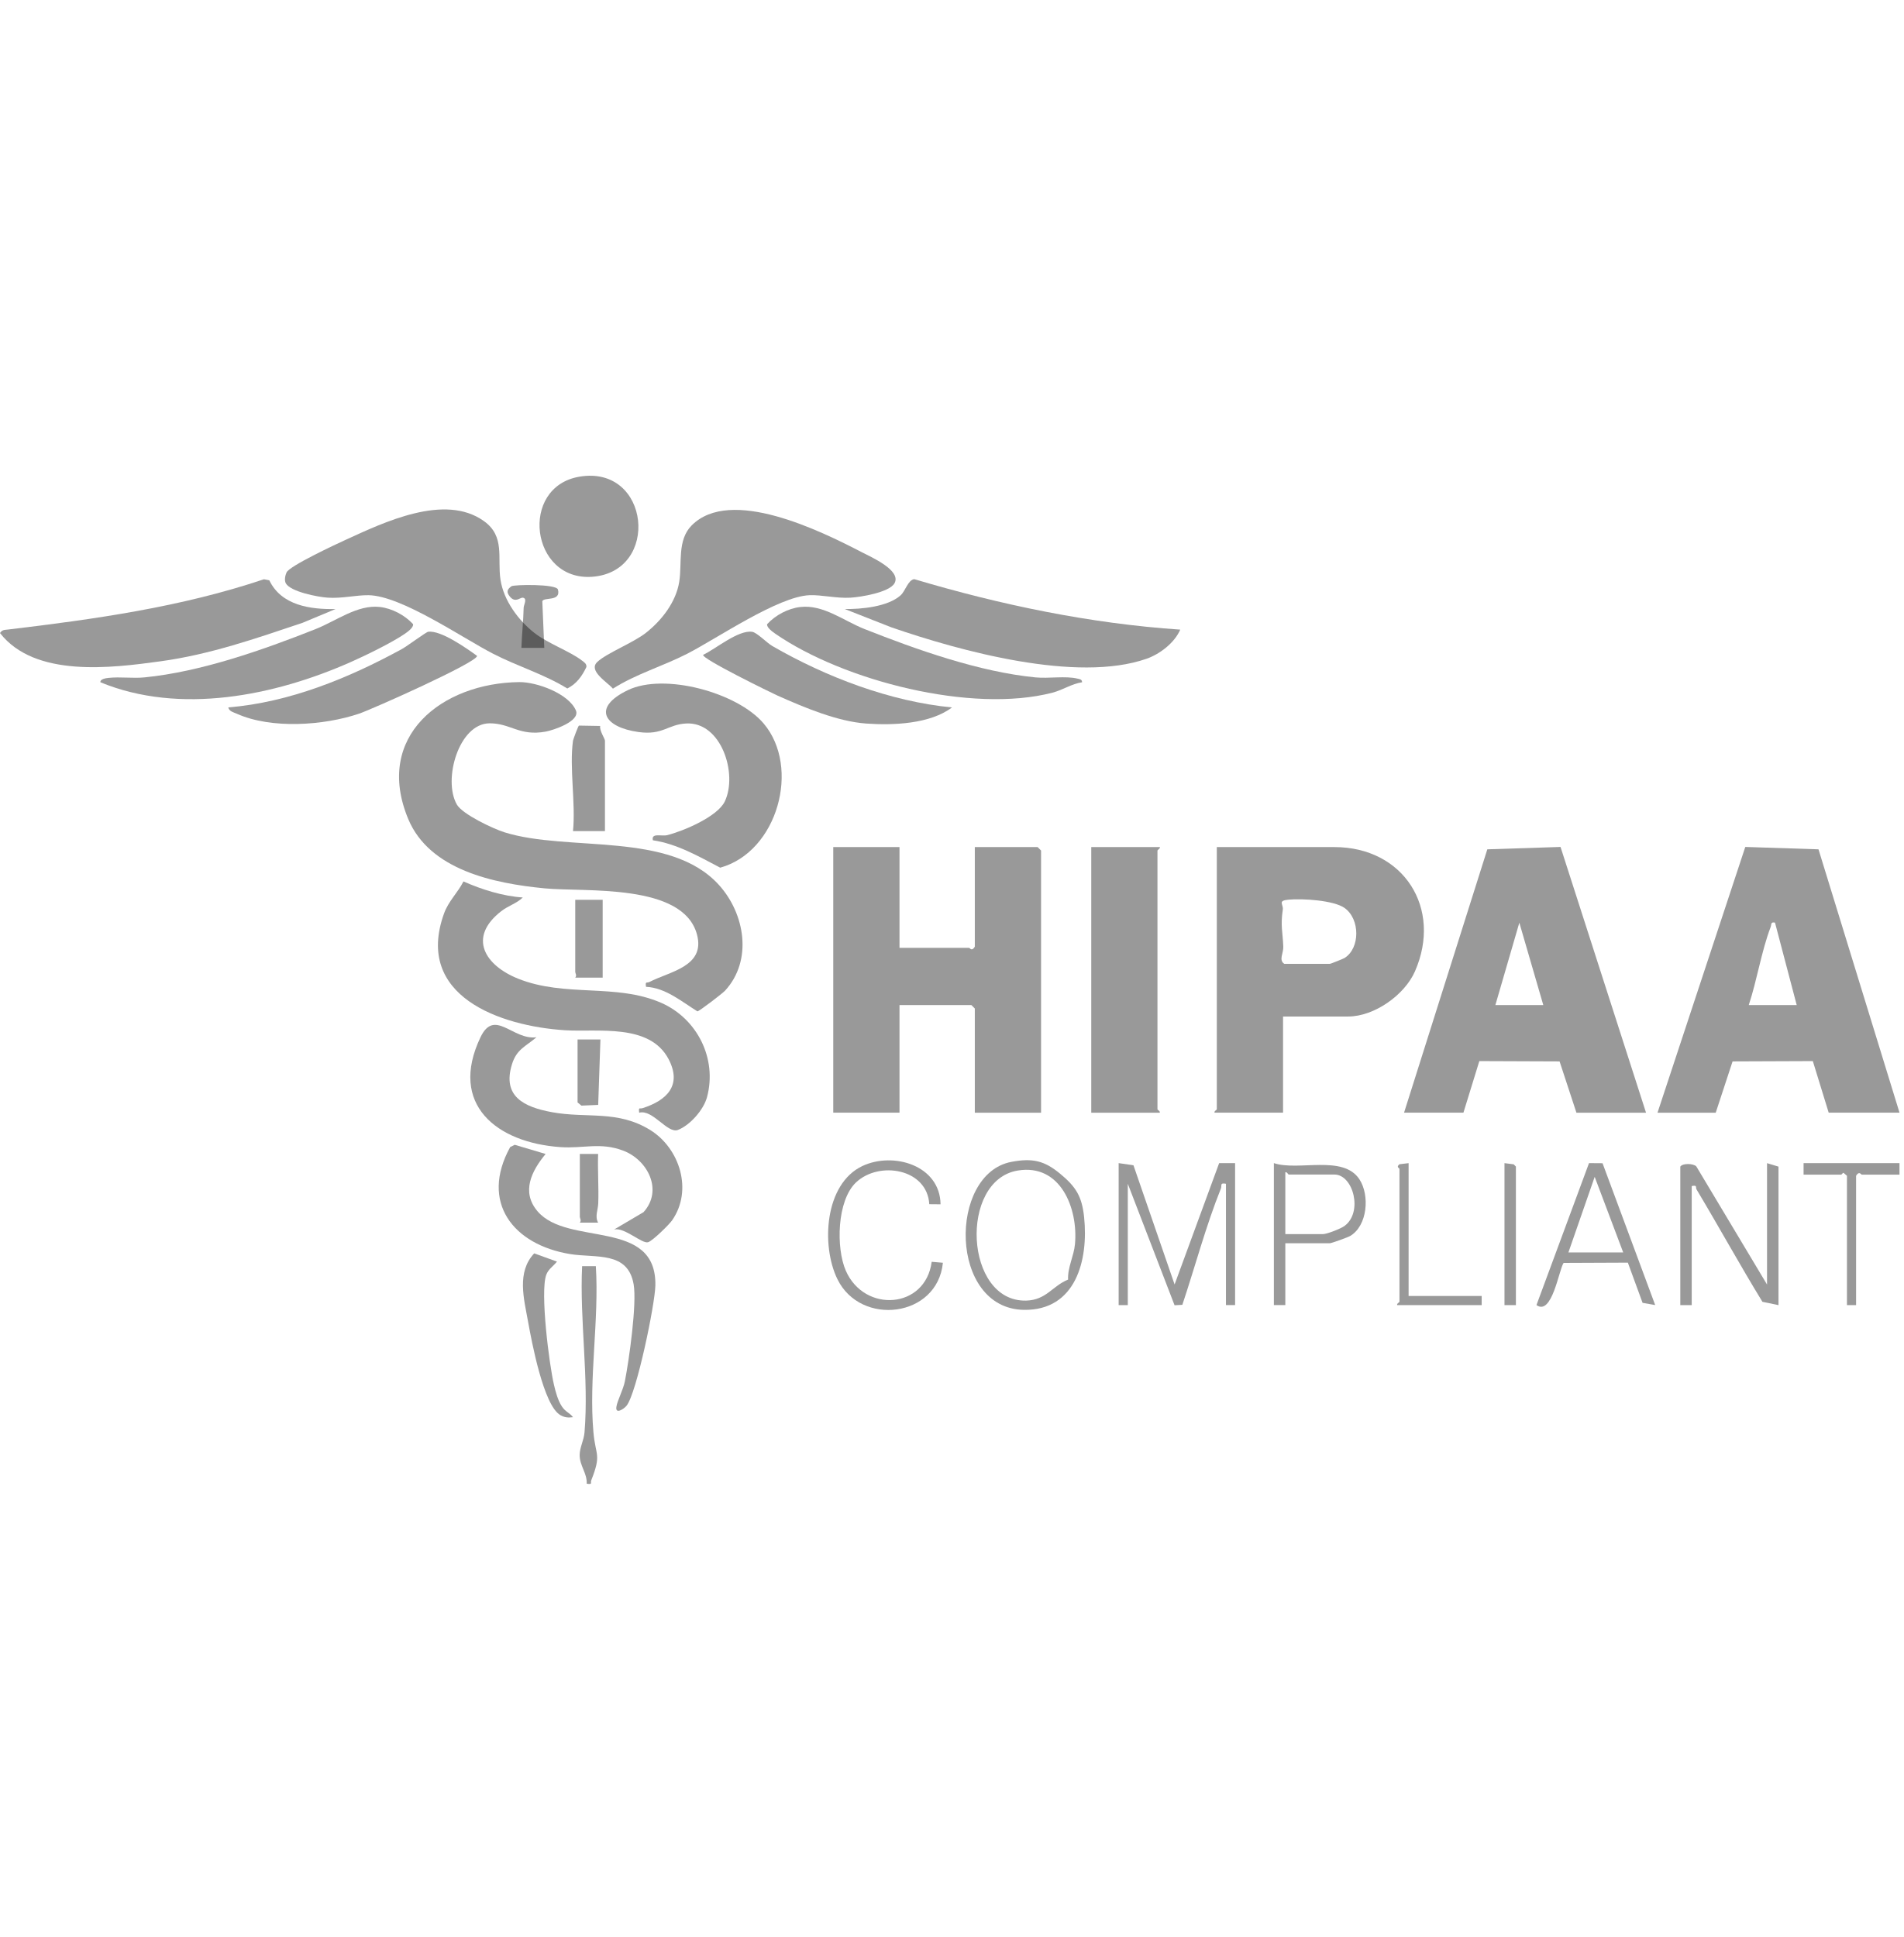
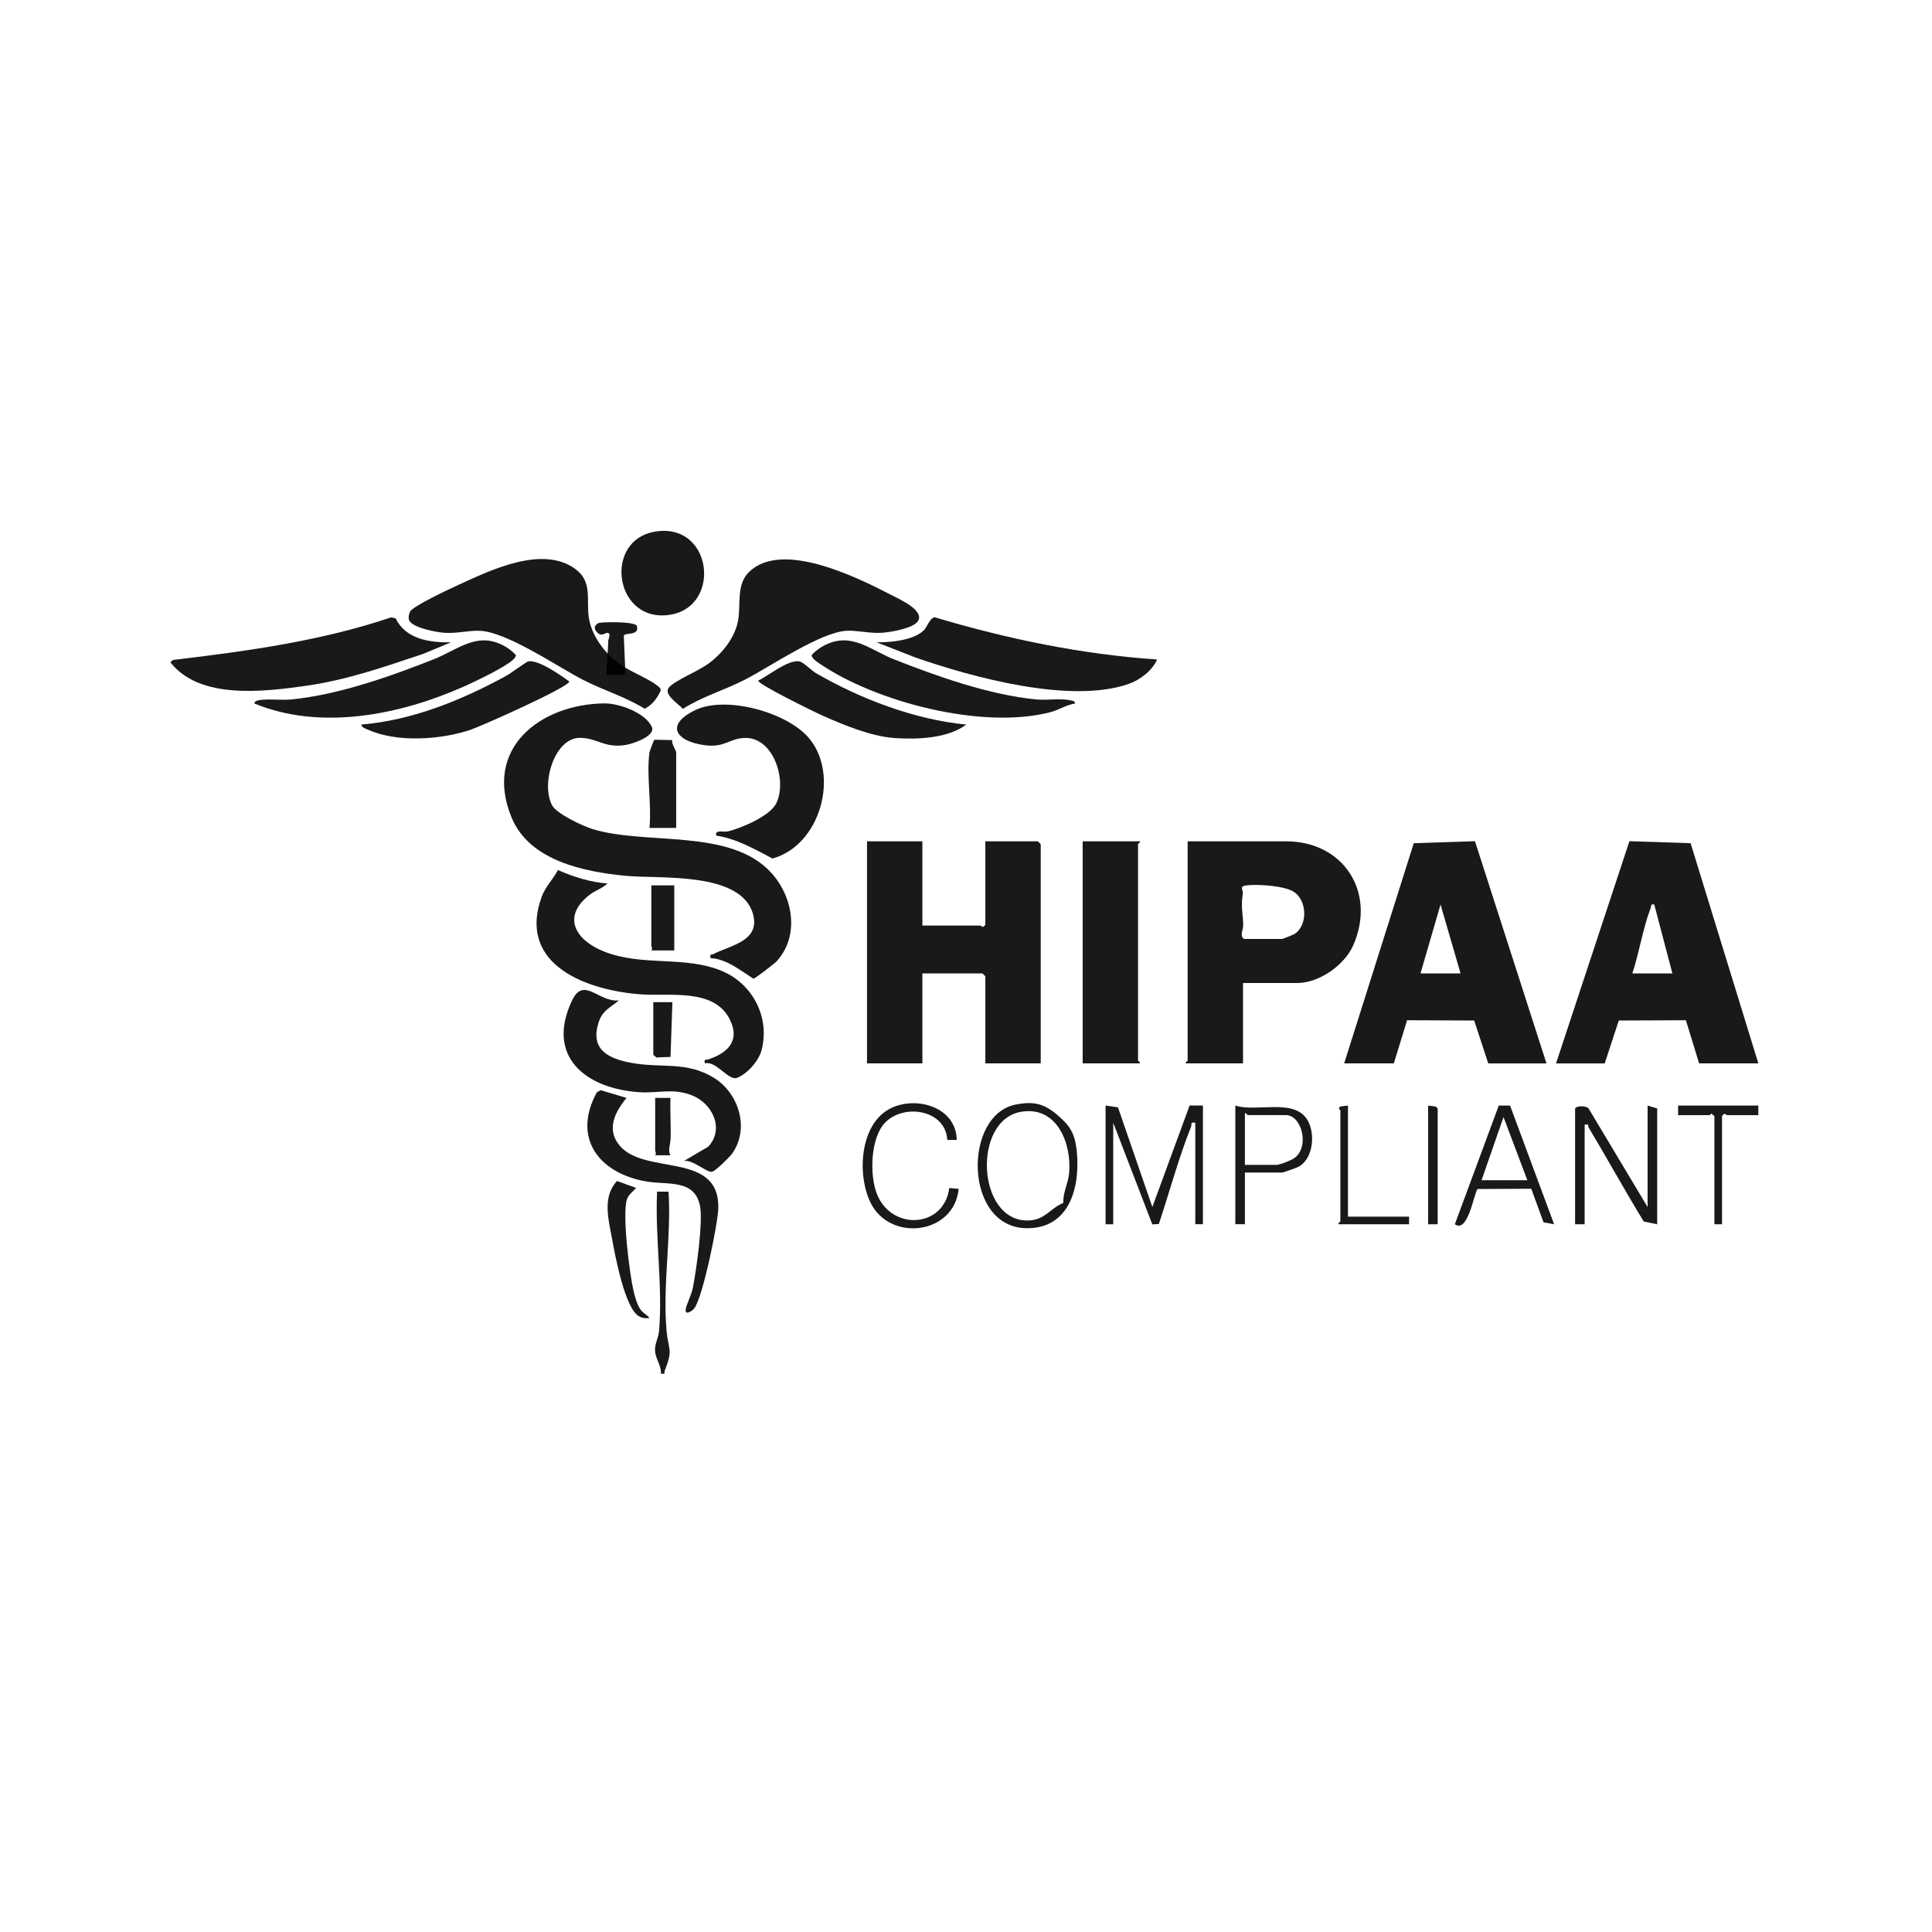
- <svg xmlns="http://www.w3.org/2000/svg" width="56" height="57" viewBox="0 0 56 57" fill="none">
-   <path d="M26.465 24.927V27.892H28.513C28.537 27.892 28.588 28.012 28.681 27.858V24.927H30.529L30.63 25.029V32.744H28.681V29.677L28.58 29.576H26.465V32.743H24.516V24.927H26.465V24.927Z" fill="black" fill-opacity="0.4" />
-   <path d="M55.886 32.743H53.804L53.337 31.225L50.976 31.234L50.48 32.744H48.767L51.35 24.923L53.504 24.993L55.888 32.744L55.886 32.743ZM51.452 29.576H52.863L52.224 27.15C52.09 27.123 52.127 27.2 52.094 27.285C51.824 27.995 51.694 28.848 51.452 29.576Z" fill="black" fill-opacity="0.4" />
-   <path d="M41.31 32.743L43.76 24.993L45.914 24.923L48.43 32.744H46.382L45.886 31.234L43.525 31.225L43.057 32.743H41.311H41.31ZM45.407 29.576L44.702 27.152L43.997 29.576H45.407Z" fill="black" fill-opacity="0.4" />
-   <path d="M37.75 29.913V32.743H35.734C35.716 32.694 35.801 32.663 35.801 32.642V24.927H39.261C41.297 24.927 42.444 26.729 41.631 28.584C41.326 29.28 40.435 29.913 39.664 29.913H37.75ZM37.783 28.363H39.127C39.15 28.363 39.517 28.216 39.559 28.191C40.021 27.903 40.02 27.044 39.559 26.718C39.239 26.492 38.317 26.436 37.915 26.474C37.576 26.505 37.767 26.608 37.742 26.771C37.672 27.248 37.74 27.417 37.757 27.859C37.764 28.055 37.616 28.245 37.785 28.363H37.783Z" fill="black" fill-opacity="0.4" />
-   <path d="M21.335 29.15C21.258 29.234 20.57 29.761 20.519 29.761C20.054 29.473 19.579 29.066 19.008 29.039C18.977 28.862 19.034 28.935 19.104 28.898C19.701 28.588 20.759 28.443 20.507 27.501C20.099 25.976 17.212 26.257 16.019 26.141C14.547 25.998 12.639 25.61 12.01 24.099C10.997 21.663 13.009 20.097 15.278 20.072C15.791 20.067 16.73 20.407 16.944 20.906C17.079 21.223 16.283 21.488 16.055 21.529C15.28 21.671 15.03 21.283 14.405 21.285C13.503 21.288 13.024 22.942 13.441 23.674C13.605 23.962 14.513 24.389 14.842 24.492C16.727 25.081 19.711 24.446 21.154 26.043C21.918 26.889 22.151 28.259 21.334 29.151L21.335 29.15Z" fill="black" fill-opacity="0.4" />
-   <path d="M8.41 17.166C8.361 17.082 8.39 16.932 8.431 16.844C8.52 16.652 9.876 16.02 10.164 15.888C11.298 15.369 13.084 14.51 14.235 15.332C14.87 15.785 14.627 16.417 14.726 17.063C14.819 17.669 15.25 18.254 15.722 18.624C16.117 18.935 16.774 19.167 17.125 19.44C17.189 19.49 17.263 19.532 17.253 19.628C17.125 19.897 16.962 20.126 16.691 20.26C16.005 19.837 15.224 19.607 14.507 19.237C13.606 18.773 11.81 17.529 10.843 17.515C10.474 17.51 10.06 17.617 9.635 17.587C9.352 17.568 8.554 17.415 8.41 17.167V17.166Z" fill="black" fill-opacity="0.4" />
-   <path d="M26.316 17.167C26.16 17.434 25.326 17.57 25.024 17.588C24.606 17.612 24.173 17.5 23.815 17.515C22.891 17.553 21.097 18.787 20.219 19.238C19.498 19.607 18.718 19.83 18.033 20.265C17.865 20.068 17.299 19.741 17.572 19.481C17.845 19.221 18.623 18.92 19.002 18.624C19.468 18.259 19.891 17.716 19.985 17.117C20.072 16.562 19.921 15.894 20.351 15.461C21.491 14.312 24.141 15.62 25.348 16.246C25.622 16.388 26.536 16.786 26.316 17.167Z" fill="black" fill-opacity="0.4" />
-   <path d="M34.123 24.927C34.156 24.951 34.055 25.014 34.055 25.028V32.642C34.055 32.663 34.141 32.694 34.123 32.744H32.107V24.927H34.123V24.927Z" fill="black" fill-opacity="0.4" />
-   <path d="M15.381 26.411C15.198 26.588 14.959 26.649 14.744 26.816C13.749 27.593 14.276 28.414 15.248 28.801C16.635 29.354 18.119 28.931 19.447 29.507C20.509 29.969 21.107 31.148 20.802 32.286C20.701 32.661 20.3 33.114 19.945 33.251C19.64 33.368 19.2 32.633 18.806 32.744C18.785 32.562 18.814 32.639 18.907 32.609C19.609 32.386 20.077 31.944 19.672 31.169C19.116 30.104 17.58 30.378 16.624 30.317C14.715 30.195 12.188 29.312 13.064 26.882C13.198 26.512 13.466 26.273 13.636 25.938C14.174 26.177 14.798 26.372 15.381 26.41V26.411Z" fill="black" fill-opacity="0.4" />
-   <path d="M9.873 17.922L8.9 18.328C7.52 18.791 6.176 19.261 4.723 19.46C3.271 19.66 1.027 19.945 0 18.629C0.065 18.529 0.13 18.538 0.231 18.526C2.779 18.222 5.326 17.866 7.765 17.046L7.924 17.078C8.281 17.818 9.127 17.936 9.873 17.922Z" fill="black" fill-opacity="0.4" />
-   <path d="M34.726 18.527C34.559 18.915 34.13 19.246 33.734 19.385C31.683 20.103 28.242 19.157 26.227 18.461L24.852 17.921C25.337 17.93 26.123 17.856 26.498 17.518C26.64 17.39 26.716 17.065 26.9 17.043C29.441 17.8 32.072 18.349 34.726 18.528V18.527Z" fill="black" fill-opacity="0.4" />
-   <path d="M19.209 24.726C19.155 24.5 19.465 24.617 19.63 24.576C20.104 24.457 21.113 24.032 21.326 23.582C21.712 22.768 21.22 21.232 20.186 21.29C19.645 21.319 19.5 21.64 18.79 21.542C17.781 21.404 17.401 20.828 18.468 20.311C19.541 19.79 21.694 20.377 22.468 21.29C23.562 22.581 22.881 25.065 21.19 25.533C20.561 25.204 19.922 24.832 19.209 24.727V24.726Z" fill="black" fill-opacity="0.4" />
-   <path d="M15.783 30.523C15.466 30.797 15.202 30.871 15.064 31.316C14.768 32.269 15.425 32.578 16.238 32.728C17.274 32.918 18.171 32.656 19.137 33.257C19.998 33.794 20.391 35.024 19.776 35.909C19.683 36.042 19.207 36.508 19.071 36.554C18.895 36.615 18.374 36.106 18.068 36.181L18.934 35.67C19.516 35.028 19.059 34.132 18.334 33.859C17.658 33.605 17.174 33.803 16.489 33.756C14.613 33.626 13.194 32.5 14.137 30.523C14.55 29.659 15.086 30.617 15.783 30.523Z" fill="black" fill-opacity="0.4" />
-   <path d="M31.838 20.077C31.529 20.122 31.273 20.303 30.967 20.383C28.591 21.002 24.826 20.037 22.814 18.651C22.741 18.6 22.55 18.467 22.571 18.367C22.817 18.1 23.191 17.902 23.549 17.862C24.226 17.785 24.823 18.269 25.439 18.512C26.98 19.122 28.817 19.773 30.469 19.934C30.856 19.972 31.351 19.883 31.707 19.971C31.771 19.986 31.834 19.989 31.837 20.076L31.838 20.077Z" fill="black" fill-opacity="0.4" />
-   <path d="M2.954 20.076C2.942 19.978 3.13 19.955 3.195 19.948C3.541 19.911 3.906 19.968 4.255 19.933C5.915 19.769 7.739 19.125 9.286 18.512C9.899 18.268 10.519 17.787 11.175 17.861C11.533 17.902 11.908 18.1 12.153 18.366C12.174 18.467 11.984 18.6 11.91 18.651C11.533 18.911 10.754 19.29 10.32 19.482C8.076 20.477 5.293 21.04 2.954 20.077L2.954 20.076Z" fill="black" fill-opacity="0.4" />
-   <path d="M6.716 20.817C8.51 20.67 10.253 19.959 11.823 19.1C11.978 19.015 12.535 18.6 12.597 18.591C12.97 18.539 13.731 19.079 14.037 19.301C14.036 19.495 10.943 20.873 10.562 21.002C9.526 21.351 7.985 21.459 6.967 21.003C6.873 20.961 6.744 20.936 6.716 20.817Z" fill="black" fill-opacity="0.4" />
-   <path d="M28.01 20.818C27.362 21.306 26.281 21.348 25.488 21.292C24.639 21.232 23.661 20.818 22.881 20.471C22.709 20.395 20.617 19.373 20.689 19.269C21.051 19.1 21.718 18.533 22.129 18.592C22.271 18.612 22.562 18.917 22.724 19.011C24.304 19.923 26.192 20.643 28.011 20.818H28.01Z" fill="black" fill-opacity="0.4" />
-   <path d="M17.043 14.028C19.131 13.669 19.441 16.828 17.421 16.973C15.611 17.102 15.266 14.334 17.043 14.028Z" fill="black" fill-opacity="0.4" />
-   <path d="M16.053 33.958C15.643 34.454 15.327 35.07 15.815 35.644C16.71 36.694 19.325 35.834 19.282 37.833C19.27 38.383 18.733 40.992 18.435 41.366C18.355 41.465 18.103 41.626 18.135 41.403C18.161 41.214 18.336 40.901 18.386 40.643C18.509 40.016 18.742 38.364 18.643 37.794C18.473 36.81 17.532 37.026 16.777 36.904C15.097 36.629 14.116 35.38 15.011 33.754L15.145 33.688L16.054 33.958L16.053 33.958Z" fill="black" fill-opacity="0.4" />
-   <path d="M32.913 34.227L33.349 34.291L34.559 37.798L35.87 34.227H36.339V38.405H36.07V34.834C35.879 34.8 35.96 34.88 35.919 34.981C35.482 36.069 35.16 37.281 34.787 38.397L34.558 38.41L33.182 34.834V38.406H32.913V34.228V34.227Z" fill="black" fill-opacity="0.4" />
-   <path d="M27.674 35.439L27.341 35.436C27.282 34.389 25.865 34.152 25.185 34.796C24.624 35.327 24.593 36.726 24.886 37.394C25.435 38.645 27.231 38.521 27.412 37.131L27.742 37.159C27.583 38.773 25.323 39.044 24.638 37.641C24.156 36.654 24.258 34.839 25.374 34.312C26.282 33.884 27.658 34.29 27.673 35.439H27.674Z" fill="black" fill-opacity="0.4" />
-   <path d="M47.15 34.23L48.699 38.404L48.328 38.339L47.895 37.156L46.004 37.164C45.866 37.366 45.664 38.732 45.206 38.404L46.752 34.227L47.15 34.23ZM46.146 36.855H47.758L46.919 34.631L46.146 36.855Z" fill="black" fill-opacity="0.4" />
-   <path d="M37.817 36.585V38.404H37.48V34.227C38.203 34.47 39.514 33.97 39.996 34.702C40.306 35.172 40.237 36.073 39.721 36.373C39.649 36.414 39.173 36.585 39.126 36.585H37.817ZM37.817 36.316H38.925C39.04 36.316 39.447 36.158 39.559 36.075C40.108 35.673 39.815 34.563 39.261 34.563H37.918C37.898 34.563 37.866 34.478 37.817 34.496V36.315L37.817 36.316Z" fill="black" fill-opacity="0.4" />
-   <path d="M16.859 21.795C16.862 21.768 17.011 21.359 17.034 21.352L17.659 21.363C17.63 21.492 17.799 21.739 17.799 21.795V24.457H16.859C16.941 23.629 16.748 22.596 16.859 21.795Z" fill="black" fill-opacity="0.4" />
-   <path d="M31.191 34.539C31.651 34.92 31.833 35.198 31.897 35.82C32.028 37.08 31.654 38.568 30.125 38.545C27.916 38.512 27.899 34.546 29.753 34.191C30.381 34.071 30.732 34.158 31.191 34.539V34.539ZM31.425 37.655C31.409 37.291 31.596 36.965 31.628 36.612C31.724 35.561 31.205 34.233 29.94 34.446C28.216 34.736 28.378 38.315 30.19 38.273C30.785 38.258 30.962 37.841 31.425 37.655Z" fill="black" fill-opacity="0.4" />
-   <path d="M16.388 37.124C16.287 37.253 16.132 37.347 16.072 37.513C15.887 38.018 16.158 40.154 16.299 40.751C16.347 40.958 16.416 41.215 16.534 41.391C16.645 41.556 16.763 41.573 16.859 41.704C16.714 41.721 16.617 41.716 16.486 41.642C15.991 41.359 15.643 39.477 15.536 38.888C15.416 38.221 15.196 37.437 15.717 36.883L16.388 37.125V37.124Z" fill="black" fill-opacity="0.4" />
-   <path d="M51.99 37.8V34.228L52.327 34.33V38.406L51.854 38.308C51.187 37.218 50.571 36.096 49.915 35C49.879 34.939 49.951 34.867 49.774 34.902V38.406H49.438V34.33C49.508 34.222 49.828 34.237 49.909 34.324L51.99 37.8Z" fill="black" fill-opacity="0.4" />
-   <path d="M17.531 37.259C17.63 38.853 17.32 40.566 17.46 42.148C17.522 42.848 17.703 42.787 17.396 43.561C17.365 43.641 17.448 43.688 17.262 43.661C17.277 43.351 17.054 43.134 17.055 42.819C17.055 42.591 17.177 42.395 17.198 42.148C17.329 40.559 17.052 38.856 17.127 37.259H17.531Z" fill="black" fill-opacity="0.4" />
-   <path d="M55.887 34.228V34.566H54.778C54.755 34.566 54.703 34.446 54.61 34.599V38.406H54.341V34.599L54.24 34.513C54.213 34.511 54.19 34.566 54.173 34.566H53.065V34.228H55.886H55.887Z" fill="black" fill-opacity="0.4" />
-   <path d="M17.732 26.477V28.769H16.925C16.979 28.702 16.925 28.642 16.925 28.601V26.478H17.731L17.732 26.477Z" fill="black" fill-opacity="0.4" />
-   <path d="M41.444 34.228V38.137H43.594V38.406H41.108C41.09 38.357 41.175 38.326 41.175 38.305V34.397C41.175 34.373 41.068 34.347 41.175 34.26L41.444 34.228Z" fill="black" fill-opacity="0.4" />
-   <path d="M16.014 19.066H15.341C15.354 18.669 15.398 18.284 15.407 17.885C15.409 17.796 15.528 17.604 15.377 17.588C15.303 17.581 15.16 17.752 15.001 17.555C14.895 17.424 14.916 17.346 15.049 17.251C15.117 17.202 16.371 17.178 16.416 17.349C16.512 17.714 15.995 17.561 15.956 17.694L16.014 19.066Z" fill="black" fill-opacity="0.4" />
-   <path d="M44.601 38.406H44.265V34.228L44.535 34.262L44.601 34.329V38.406Z" fill="black" fill-opacity="0.4" />
-   <path d="M16.993 30.588L17.666 30.588L17.6 32.514L17.106 32.535L16.993 32.441V30.588Z" fill="black" fill-opacity="0.4" />
-   <path d="M17.061 33.957H17.598C17.581 34.438 17.619 34.927 17.602 35.409C17.594 35.611 17.497 35.795 17.598 35.978H17.06C17.114 35.912 17.06 35.852 17.06 35.81V33.957H17.061Z" fill="black" fill-opacity="0.4" />
+ <svg xmlns="http://www.w3.org/2000/svg" width="68" height="68" viewBox="0 0 68 68" fill="none">
+   <path d="M32.465 29.612V32.577H34.513C34.537 32.577 34.588 32.696 34.681 32.543V29.612H36.529L36.63 29.713V37.428H34.681V34.362L34.58 34.261H32.465V37.428H30.516V29.611H32.465V29.612Z" fill="black" fill-opacity="0.9" />
+   <path d="M61.886 37.428H59.804L59.337 35.909L56.976 35.919L56.48 37.429H54.767L57.35 29.607L59.504 29.678L61.888 37.429L61.886 37.428ZM57.453 34.261H58.863L58.224 31.835C58.09 31.807 58.127 31.884 58.094 31.97C57.824 32.68 57.694 33.532 57.453 34.261Z" fill="black" fill-opacity="0.9" />
+   <path d="M47.31 37.428L49.76 29.678L51.914 29.607L54.431 37.429H52.382L51.886 35.919L49.525 35.909L49.058 37.428H47.311H47.31ZM51.407 34.261L50.702 31.836L49.997 34.261H51.407Z" fill="black" fill-opacity="0.9" />
+   <path d="M43.75 34.598V37.428H41.734C41.716 37.379 41.801 37.347 41.801 37.327V29.611H45.261C47.297 29.611 48.444 31.413 47.631 33.269C47.326 33.965 46.435 34.598 45.664 34.598H43.75ZM43.783 33.048H45.127C45.15 33.048 45.517 32.901 45.559 32.875C46.021 32.588 46.02 31.729 45.559 31.403C45.239 31.177 44.317 31.12 43.915 31.158C43.576 31.19 43.767 31.293 43.742 31.455C43.672 31.933 43.74 32.102 43.757 32.544C43.764 32.74 43.616 32.93 43.785 33.048H43.783Z" fill="black" fill-opacity="0.9" />
+   <path d="M27.335 33.835C27.258 33.918 26.57 34.446 26.519 34.446C26.054 34.157 25.579 33.751 25.008 33.723C24.977 33.547 25.034 33.619 25.104 33.583C25.701 33.273 26.759 33.128 26.507 32.186C26.099 30.66 23.212 30.941 22.019 30.826C20.547 30.683 18.639 30.295 18.01 28.783C16.997 26.348 19.009 24.781 21.278 24.757C21.791 24.752 22.73 25.091 22.944 25.591C23.079 25.907 22.283 26.172 22.055 26.214C21.28 26.355 21.03 25.968 20.405 25.97C19.503 25.972 19.024 27.627 19.441 28.359C19.605 28.647 20.513 29.074 20.842 29.176C22.727 29.766 25.711 29.13 27.154 30.728C27.918 31.573 28.151 32.944 27.334 33.835L27.335 33.835Z" fill="black" fill-opacity="0.9" />
+   <path d="M14.41 21.851C14.361 21.767 14.389 21.616 14.431 21.529C14.52 21.336 15.876 20.704 16.164 20.573C17.298 20.053 19.083 19.194 20.235 20.016C20.87 20.469 20.627 21.101 20.726 21.747C20.819 22.353 21.25 22.939 21.721 23.309C22.117 23.619 22.774 23.851 23.125 24.125C23.189 24.175 23.263 24.217 23.253 24.313C23.125 24.581 22.962 24.81 22.691 24.945C22.005 24.521 21.224 24.292 20.507 23.922C19.606 23.457 17.81 22.213 16.843 22.2C16.474 22.194 16.06 22.302 15.635 22.272C15.352 22.253 14.553 22.099 14.41 21.851V21.851Z" fill="black" fill-opacity="0.9" />
+   <path d="M32.316 21.851C32.16 22.119 31.325 22.255 31.023 22.273C30.606 22.296 30.173 22.185 29.815 22.2C28.891 22.237 27.097 23.472 26.219 23.922C25.498 24.291 24.717 24.515 24.033 24.949C23.865 24.753 23.299 24.425 23.572 24.165C23.845 23.905 24.623 23.605 25.002 23.308C25.468 22.943 25.891 22.401 25.985 21.801C26.072 21.247 25.921 20.578 26.35 20.146C27.491 18.997 30.141 20.305 31.348 20.93C31.622 21.073 32.536 21.47 32.316 21.851Z" fill="black" fill-opacity="0.9" />
+   <path d="M40.123 29.611C40.156 29.636 40.055 29.698 40.055 29.713V37.327C40.055 37.347 40.141 37.379 40.123 37.428H38.107V29.612H40.123V29.611Z" fill="black" fill-opacity="0.9" />
+   <path d="M21.381 31.095C21.198 31.272 20.959 31.334 20.744 31.5C19.75 32.277 20.276 33.099 21.248 33.486C22.635 34.038 24.119 33.615 25.447 34.192C26.509 34.653 27.107 35.833 26.802 36.971C26.701 37.345 26.3 37.798 25.945 37.935C25.64 38.053 25.2 37.318 24.806 37.428C24.786 37.247 24.814 37.323 24.907 37.293C25.609 37.071 26.077 36.629 25.672 35.853C25.116 34.789 23.58 35.063 22.624 35.002C20.716 34.879 18.188 33.996 19.064 31.567C19.198 31.197 19.466 30.958 19.636 30.622C20.174 30.862 20.798 31.056 21.381 31.095V31.095Z" fill="black" fill-opacity="0.9" />
+   <path d="M15.873 22.607L14.9 23.012C13.52 23.475 12.176 23.945 10.723 24.145C9.271 24.345 7.027 24.629 6 23.314C6.065 23.213 6.13 23.223 6.231 23.211C8.779 22.907 11.326 22.551 13.765 21.73L13.924 21.762C14.281 22.502 15.127 22.62 15.873 22.607Z" fill="black" fill-opacity="0.9" />
+   <path d="M40.726 23.212C40.559 23.6 40.13 23.93 39.734 24.069C37.682 24.788 34.242 23.842 32.227 23.145L30.852 22.606C31.337 22.615 32.123 22.541 32.498 22.202C32.64 22.075 32.716 21.749 32.9 21.727C35.441 22.485 38.072 23.034 40.726 23.212V23.212Z" fill="black" fill-opacity="0.9" />
+   <path d="M25.209 29.41C25.155 29.184 25.465 29.302 25.63 29.26C26.104 29.142 27.113 28.717 27.326 28.267C27.712 27.453 27.22 25.917 26.186 25.974C25.645 26.004 25.5 26.325 24.79 26.227C23.781 26.088 23.401 25.512 24.468 24.995C25.541 24.474 27.694 25.061 28.468 25.974C29.562 27.266 28.881 29.75 27.19 30.217C26.561 29.888 25.922 29.517 25.209 29.411V29.41Z" fill="black" fill-opacity="0.9" />
+   <path d="M21.783 35.208C21.466 35.482 21.202 35.556 21.064 36.001C20.767 36.954 21.425 37.263 22.238 37.412C23.274 37.603 24.171 37.341 25.137 37.942C25.998 38.478 26.391 39.709 25.776 40.593C25.683 40.727 25.206 41.192 25.071 41.239C24.895 41.3 24.374 40.791 24.068 40.866L24.933 40.355C25.516 39.713 25.059 38.817 24.334 38.544C23.658 38.29 23.174 38.488 22.489 38.441C20.613 38.311 19.194 37.185 20.137 35.208C20.549 34.344 21.086 35.301 21.783 35.208Z" fill="black" fill-opacity="0.9" />
+   <path d="M37.838 24.762C37.529 24.807 37.273 24.988 36.967 25.067C34.592 25.687 30.826 24.721 28.814 23.335C28.741 23.285 28.55 23.151 28.571 23.051C28.817 22.785 29.191 22.587 29.549 22.546C30.226 22.47 30.823 22.953 31.439 23.196C32.98 23.806 34.817 24.457 36.469 24.618C36.856 24.656 37.351 24.567 37.708 24.656C37.771 24.671 37.834 24.673 37.837 24.761L37.838 24.762Z" fill="black" fill-opacity="0.9" />
+   <path d="M8.954 24.761C8.942 24.663 9.13 24.64 9.195 24.633C9.541 24.596 9.906 24.652 10.255 24.618C11.915 24.454 13.739 23.81 15.286 23.196C15.899 22.953 16.519 22.471 17.175 22.546C17.533 22.586 17.908 22.784 18.153 23.051C18.174 23.151 17.984 23.285 17.91 23.335C17.533 23.596 16.754 23.975 16.32 24.167C14.076 25.162 11.293 25.725 8.954 24.761L8.954 24.761Z" fill="black" fill-opacity="0.9" />
+   <path d="M12.716 25.502C14.51 25.355 16.253 24.643 17.823 23.784C17.978 23.699 18.535 23.285 18.597 23.276C18.97 23.224 19.731 23.764 20.037 23.986C20.036 24.18 16.943 25.558 16.561 25.686C15.526 26.036 13.985 26.144 12.967 25.688C12.873 25.646 12.743 25.621 12.716 25.502Z" fill="black" fill-opacity="0.9" />
+   <path d="M34.01 25.503C33.362 25.991 32.281 26.032 31.488 25.977C30.639 25.917 29.661 25.503 28.881 25.156C28.709 25.08 26.617 24.058 26.689 23.953C27.051 23.785 27.718 23.217 28.129 23.277C28.271 23.297 28.562 23.602 28.724 23.696C30.304 24.608 32.192 25.328 34.011 25.503H34.01Z" fill="black" fill-opacity="0.9" />
+   <path d="M23.043 18.713C25.131 18.353 25.441 21.513 23.421 21.657C21.611 21.786 21.266 19.019 23.043 18.713Z" fill="black" fill-opacity="0.9" />
+   <path d="M22.053 38.642C21.643 39.139 21.327 39.754 21.815 40.328C22.71 41.379 25.325 40.519 25.282 42.517C25.27 43.068 24.733 45.677 24.435 46.051C24.355 46.15 24.103 46.311 24.135 46.087C24.161 45.898 24.336 45.586 24.386 45.328C24.509 44.701 24.742 43.048 24.643 42.479C24.473 41.495 23.532 41.711 22.777 41.588C21.097 41.313 20.116 40.064 21.011 38.438L21.145 38.372L22.054 38.643L22.053 38.642Z" fill="black" fill-opacity="0.9" />
+   <path d="M38.913 38.912L39.349 38.975L40.559 42.483L41.87 38.911H42.339V43.089H42.07V39.518C41.879 39.484 41.96 39.564 41.919 39.666C41.482 40.754 41.16 41.966 40.787 43.082L40.558 43.094L39.182 39.519V43.09H38.913V38.913V38.912Z" fill="black" fill-opacity="0.9" />
+   <path d="M33.674 40.123L33.341 40.121C33.282 39.074 31.865 38.836 31.185 39.48C30.624 40.011 30.593 41.411 30.886 42.078C31.435 43.33 33.231 43.206 33.411 41.815L33.742 41.843C33.583 43.458 31.323 43.728 30.638 42.326C30.156 41.338 30.258 39.523 31.374 38.996C32.281 38.568 33.658 38.975 33.673 40.123H33.674Z" fill="black" fill-opacity="0.9" />
+   <path d="M53.15 38.914L54.699 43.089L54.328 43.023L53.895 41.84L52.004 41.849C51.866 42.051 51.664 43.416 51.206 43.089L52.752 38.911L53.15 38.914ZM52.146 41.54H53.758L52.919 39.316L52.146 41.54Z" fill="black" fill-opacity="0.9" />
+   <path d="M43.817 41.27V43.089H43.48V38.911C44.203 39.154 45.514 38.654 45.996 39.386C46.306 39.856 46.237 40.757 45.721 41.058C45.649 41.099 45.173 41.27 45.126 41.27H43.817ZM43.817 41H44.925C45.04 41 45.447 40.842 45.559 40.76C46.108 40.358 45.815 39.248 45.261 39.248H43.918C43.898 39.248 43.866 39.163 43.817 39.181V41L43.817 41Z" fill="black" fill-opacity="0.9" />
+   <path d="M22.859 26.479C22.862 26.453 23.011 26.043 23.034 26.037L23.659 26.048C23.63 26.176 23.799 26.424 23.799 26.479V29.141H22.859C22.941 28.314 22.748 27.281 22.859 26.479Z" fill="black" fill-opacity="0.9" />
+   <path d="M37.191 39.224C37.651 39.605 37.833 39.883 37.897 40.504C38.029 41.765 37.654 43.252 36.125 43.229C33.916 43.196 33.899 39.231 35.753 38.876C36.381 38.755 36.732 38.842 37.191 39.223V39.224ZM37.425 42.339C37.409 41.975 37.596 41.649 37.629 41.296C37.724 40.246 37.205 38.917 35.94 39.131C34.216 39.421 34.379 43 36.19 42.957C36.785 42.943 36.962 42.525 37.425 42.339Z" fill="black" fill-opacity="0.9" />
+   <path d="M22.388 41.809C22.287 41.937 22.132 42.032 22.072 42.197C21.887 42.703 22.158 44.839 22.299 45.436C22.347 45.642 22.416 45.9 22.534 46.076C22.645 46.241 22.763 46.258 22.859 46.389C22.714 46.405 22.617 46.401 22.486 46.326C21.991 46.044 21.643 44.162 21.537 43.573C21.416 42.906 21.196 42.122 21.717 41.567L22.388 41.81V41.809Z" fill="black" fill-opacity="0.9" />
+   <path d="M57.99 42.484V38.913L58.327 39.014V43.091L57.854 42.992C57.187 41.902 56.571 40.781 55.915 39.684C55.879 39.623 55.951 39.551 55.774 39.587V43.091H55.438V39.014C55.508 38.906 55.828 38.922 55.909 39.008L57.99 42.484Z" fill="black" fill-opacity="0.9" />
+   <path d="M23.531 41.943C23.631 43.538 23.32 45.251 23.46 46.832C23.522 47.532 23.703 47.471 23.396 48.245C23.365 48.325 23.448 48.372 23.262 48.346C23.277 48.035 23.054 47.819 23.055 47.503C23.055 47.275 23.177 47.08 23.198 46.832C23.329 45.244 23.052 43.54 23.127 41.943H23.531Z" fill="black" fill-opacity="0.9" />
+   <path d="M61.887 38.913V39.25H60.778C60.755 39.25 60.703 39.13 60.61 39.284V43.091H60.341V39.284L60.24 39.197C60.213 39.195 60.19 39.25 60.173 39.25H59.064V38.913H61.886H61.887Z" fill="black" fill-opacity="0.9" />
+   <path d="M23.732 31.162V33.453H22.925C22.979 33.387 22.925 33.326 22.925 33.285V31.163H23.731L23.732 31.162Z" fill="black" fill-opacity="0.9" />
+   <path d="M47.444 38.913V42.821H49.594V43.091H47.108C47.09 43.041 47.176 43.01 47.176 42.989V39.081C47.176 39.058 47.068 39.032 47.175 38.944L47.444 38.913Z" fill="black" fill-opacity="0.9" />
+   <path d="M22.014 23.751H21.341C21.354 23.354 21.398 22.968 21.407 22.569C21.409 22.48 21.528 22.288 21.377 22.273C21.303 22.265 21.16 22.436 21.001 22.239C20.895 22.108 20.916 22.03 21.049 21.935C21.117 21.886 22.371 21.863 22.416 22.034C22.512 22.398 21.995 22.245 21.956 22.378L22.014 23.751Z" fill="black" fill-opacity="0.9" />
+   <path d="M50.601 43.091H50.265V38.913L50.535 38.947L50.601 39.014V43.091Z" fill="black" fill-opacity="0.9" />
+   <path d="M22.994 35.273L23.666 35.273L23.6 37.199L23.106 37.22L22.994 37.126V35.273Z" fill="black" fill-opacity="0.9" />
+   <path d="M23.061 38.642H23.598C23.581 39.123 23.619 39.611 23.602 40.093C23.594 40.295 23.497 40.48 23.598 40.663H23.06C23.114 40.596 23.06 40.536 23.06 40.494V38.642H23.061Z" fill="black" fill-opacity="0.9" />
</svg>
